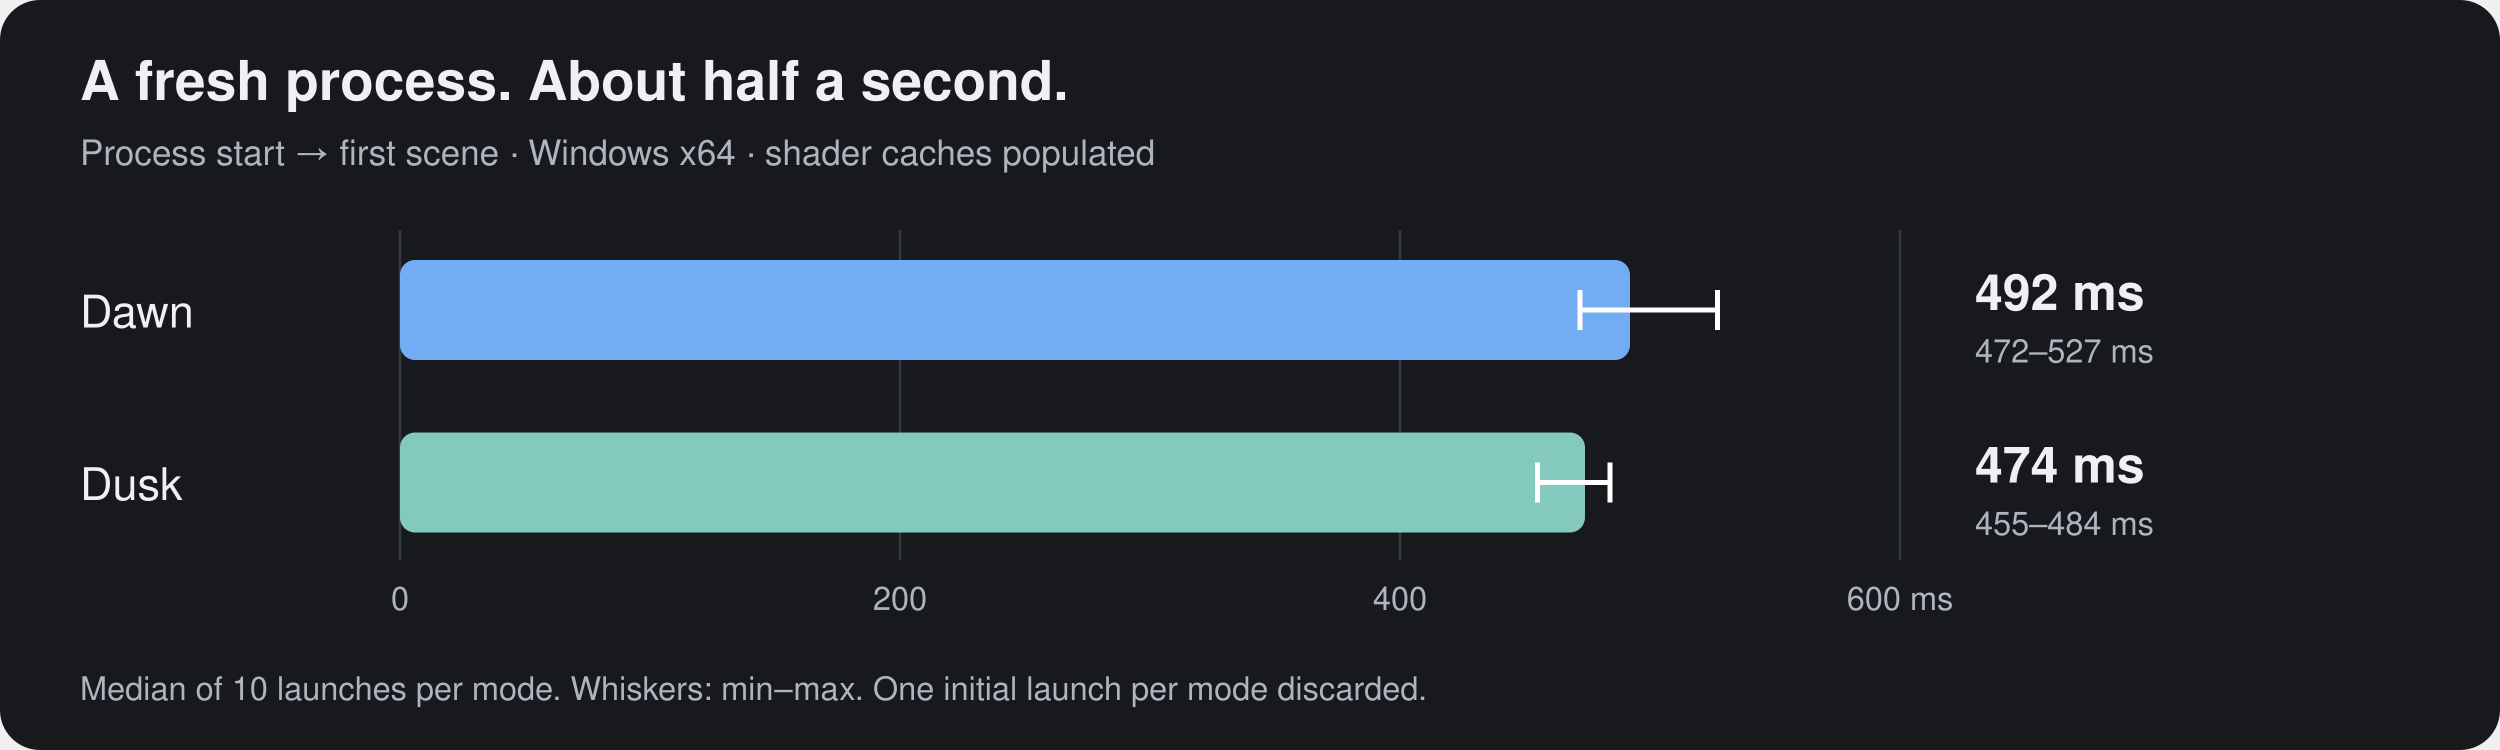
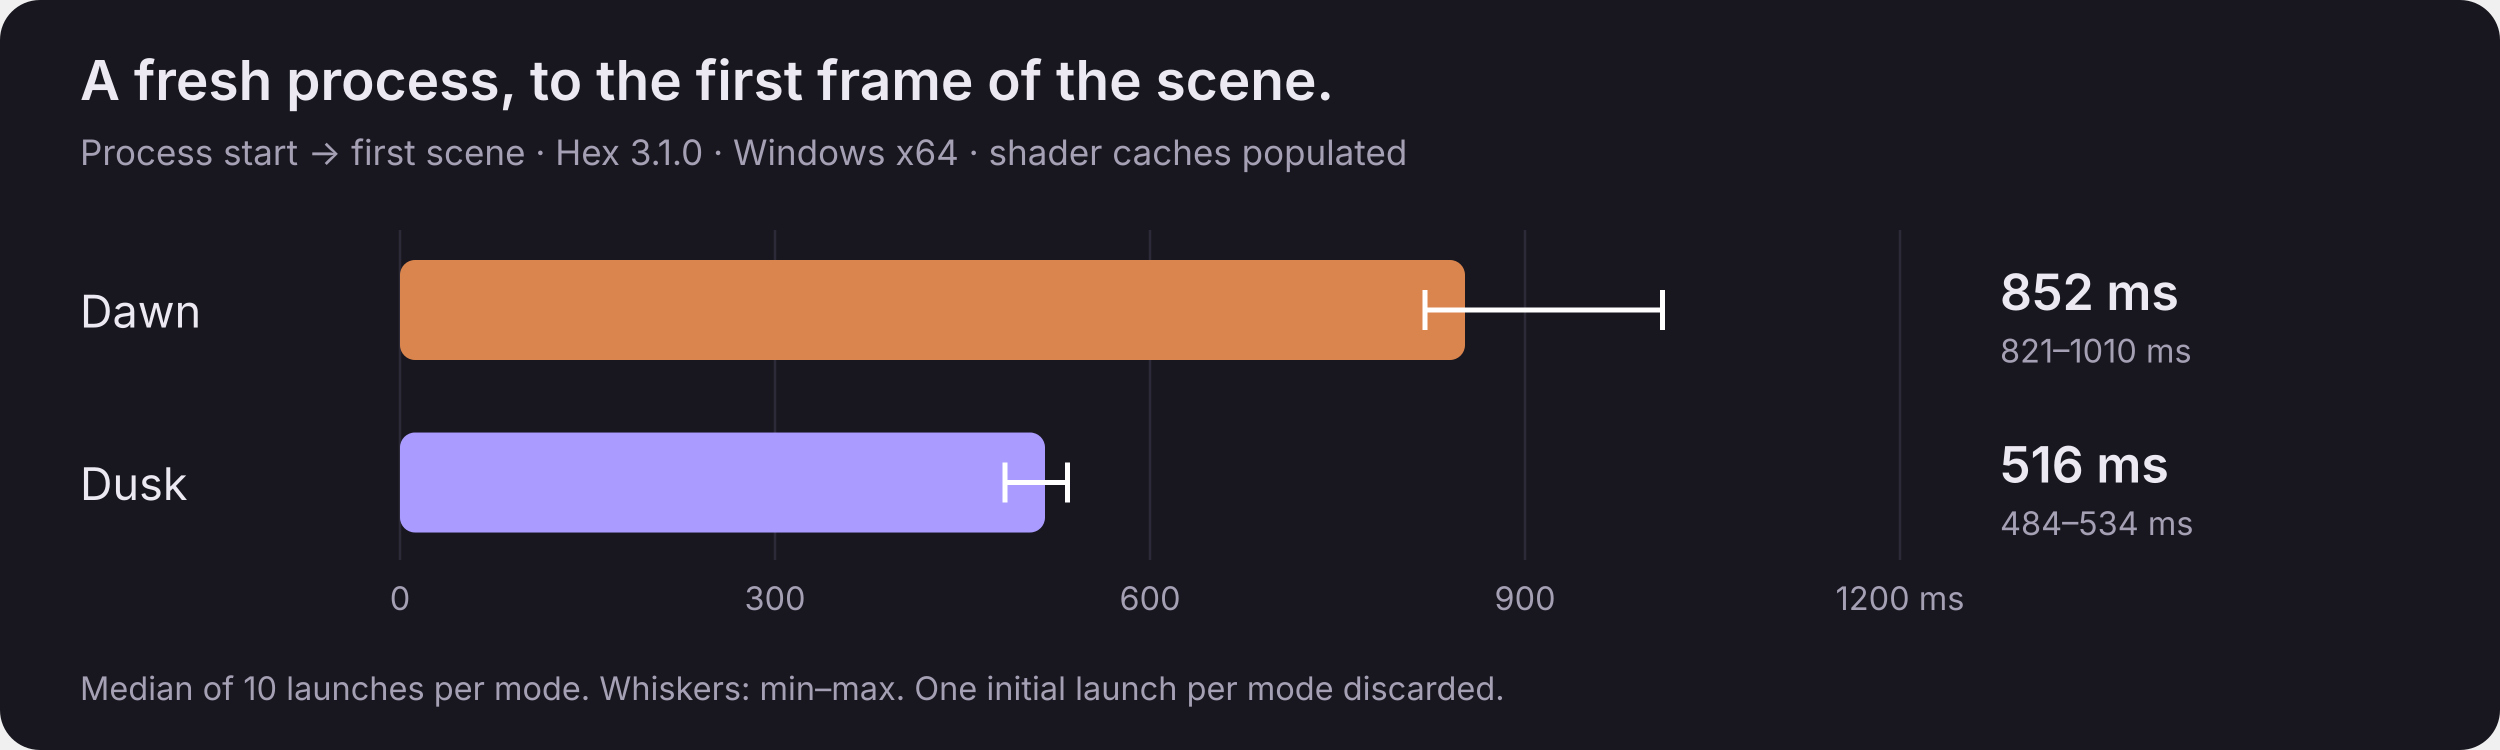
<svg xmlns="http://www.w3.org/2000/svg" width="1000" height="300" viewBox="0 0 1000 300" role="img" aria-labelledby="title desc">
-   <rect width="1000" height="300" rx="16" fill="#17191d" />
-   <g font-family="Segoe UI, Helvetica, Arial, sans-serif" fill="#eef0f4">
-     <text x="32" y="40" font-size="22" font-weight="600">A fresh process. About half a second.</text>
-     <text x="32" y="66" font-size="14" fill="#aeb4c0">Process start → first scene · Windows x64 · shader caches populated</text>
-     <g stroke="#343841" stroke-width="1">
-       <path d="M160 92V224 M360 92V224 M560 92V224 M760 92V224" />
+   <rect width="1000" height="300" rx="16" fill="#18171f" />
+   <g font-family="Inter, Segoe UI, Helvetica, Arial, sans-serif" fill="#ece9f2">
+     <text x="32" y="40" font-size="22" font-weight="600">A fresh process, to the first frame of the scene.</text>
+     <text x="32" y="66" font-size="14" fill="#a6a0b5">Process start → first scene · Hex 3.1.0 · Windows x64 · shader caches populated</text>
+     <g stroke="#2c2a38" stroke-width="1">
+       <path d="M160 92V224 M310 92V224 M460 92V224 M610 92V224 M760 92V224" />
    </g>
    <text x="32" y="131" font-size="18">Dawn</text>
-     <rect x="160" y="104" width="492" height="40" rx="6" fill="#72adf3" />
+     <rect x="160" y="104" width="426" height="40" rx="6" fill="#da854d" />
    <text x="32" y="200" font-size="18">Dusk</text>
-     <rect x="160" y="173" width="474" height="40" rx="6" fill="#83c9bd" />
+     <rect x="160" y="173" width="258" height="40" rx="6" fill="#a99bff" />
    <g stroke="#ffffff" stroke-width="2">
-       <path d="M632 124H687 M632 116V132 M687 116V132 M615 193H644 M615 185V201 M644 185V201" />
+       <path d="M570 124H665 M570 116V132 M665 116V132 M402 193H427 M402 185V201 M427 185V201" />
    </g>
-     <text x="790" y="124" font-size="20" font-weight="600">492 ms</text>
-     <text x="790" y="145" font-size="13" fill="#aeb4c0">472–527 ms</text>
-     <text x="790" y="193" font-size="20" font-weight="600">474 ms</text>
-     <text x="790" y="214" font-size="13" fill="#aeb4c0">455–484 ms</text>
-     <g font-size="13" fill="#aeb4c0" text-anchor="middle">
+     <text x="800" y="124" font-size="20" font-weight="600">852 ms</text>
+     <text x="800" y="145" font-size="13" fill="#a6a0b5">821–1010 ms</text>
+     <text x="800" y="193" font-size="20" font-weight="600">516 ms</text>
+     <text x="800" y="214" font-size="13" fill="#a6a0b5">484–534 ms</text>
+     <g font-size="13" fill="#a6a0b5" text-anchor="middle">
      <text x="160" y="244">0</text>
-       <text x="360" y="244">200</text>
-       <text x="560" y="244">400</text>
-       <text x="760" y="244">600 ms</text>
+       <text x="310" y="244">300</text>
+       <text x="460" y="244">600</text>
+       <text x="610" y="244">900</text>
+       <text x="760" y="244">1200 ms</text>
    </g>
-     <text x="32" y="280" font-size="13" fill="#aeb4c0">Median of 10 launches per mode. Whiskers: min–max. One initial launch per mode discarded.</text>
+     <text x="32" y="280" font-size="13" fill="#a6a0b5">Median of 10 launches per mode. Whiskers: min–max. One initial launch per mode discarded.</text>
  </g>
</svg>
